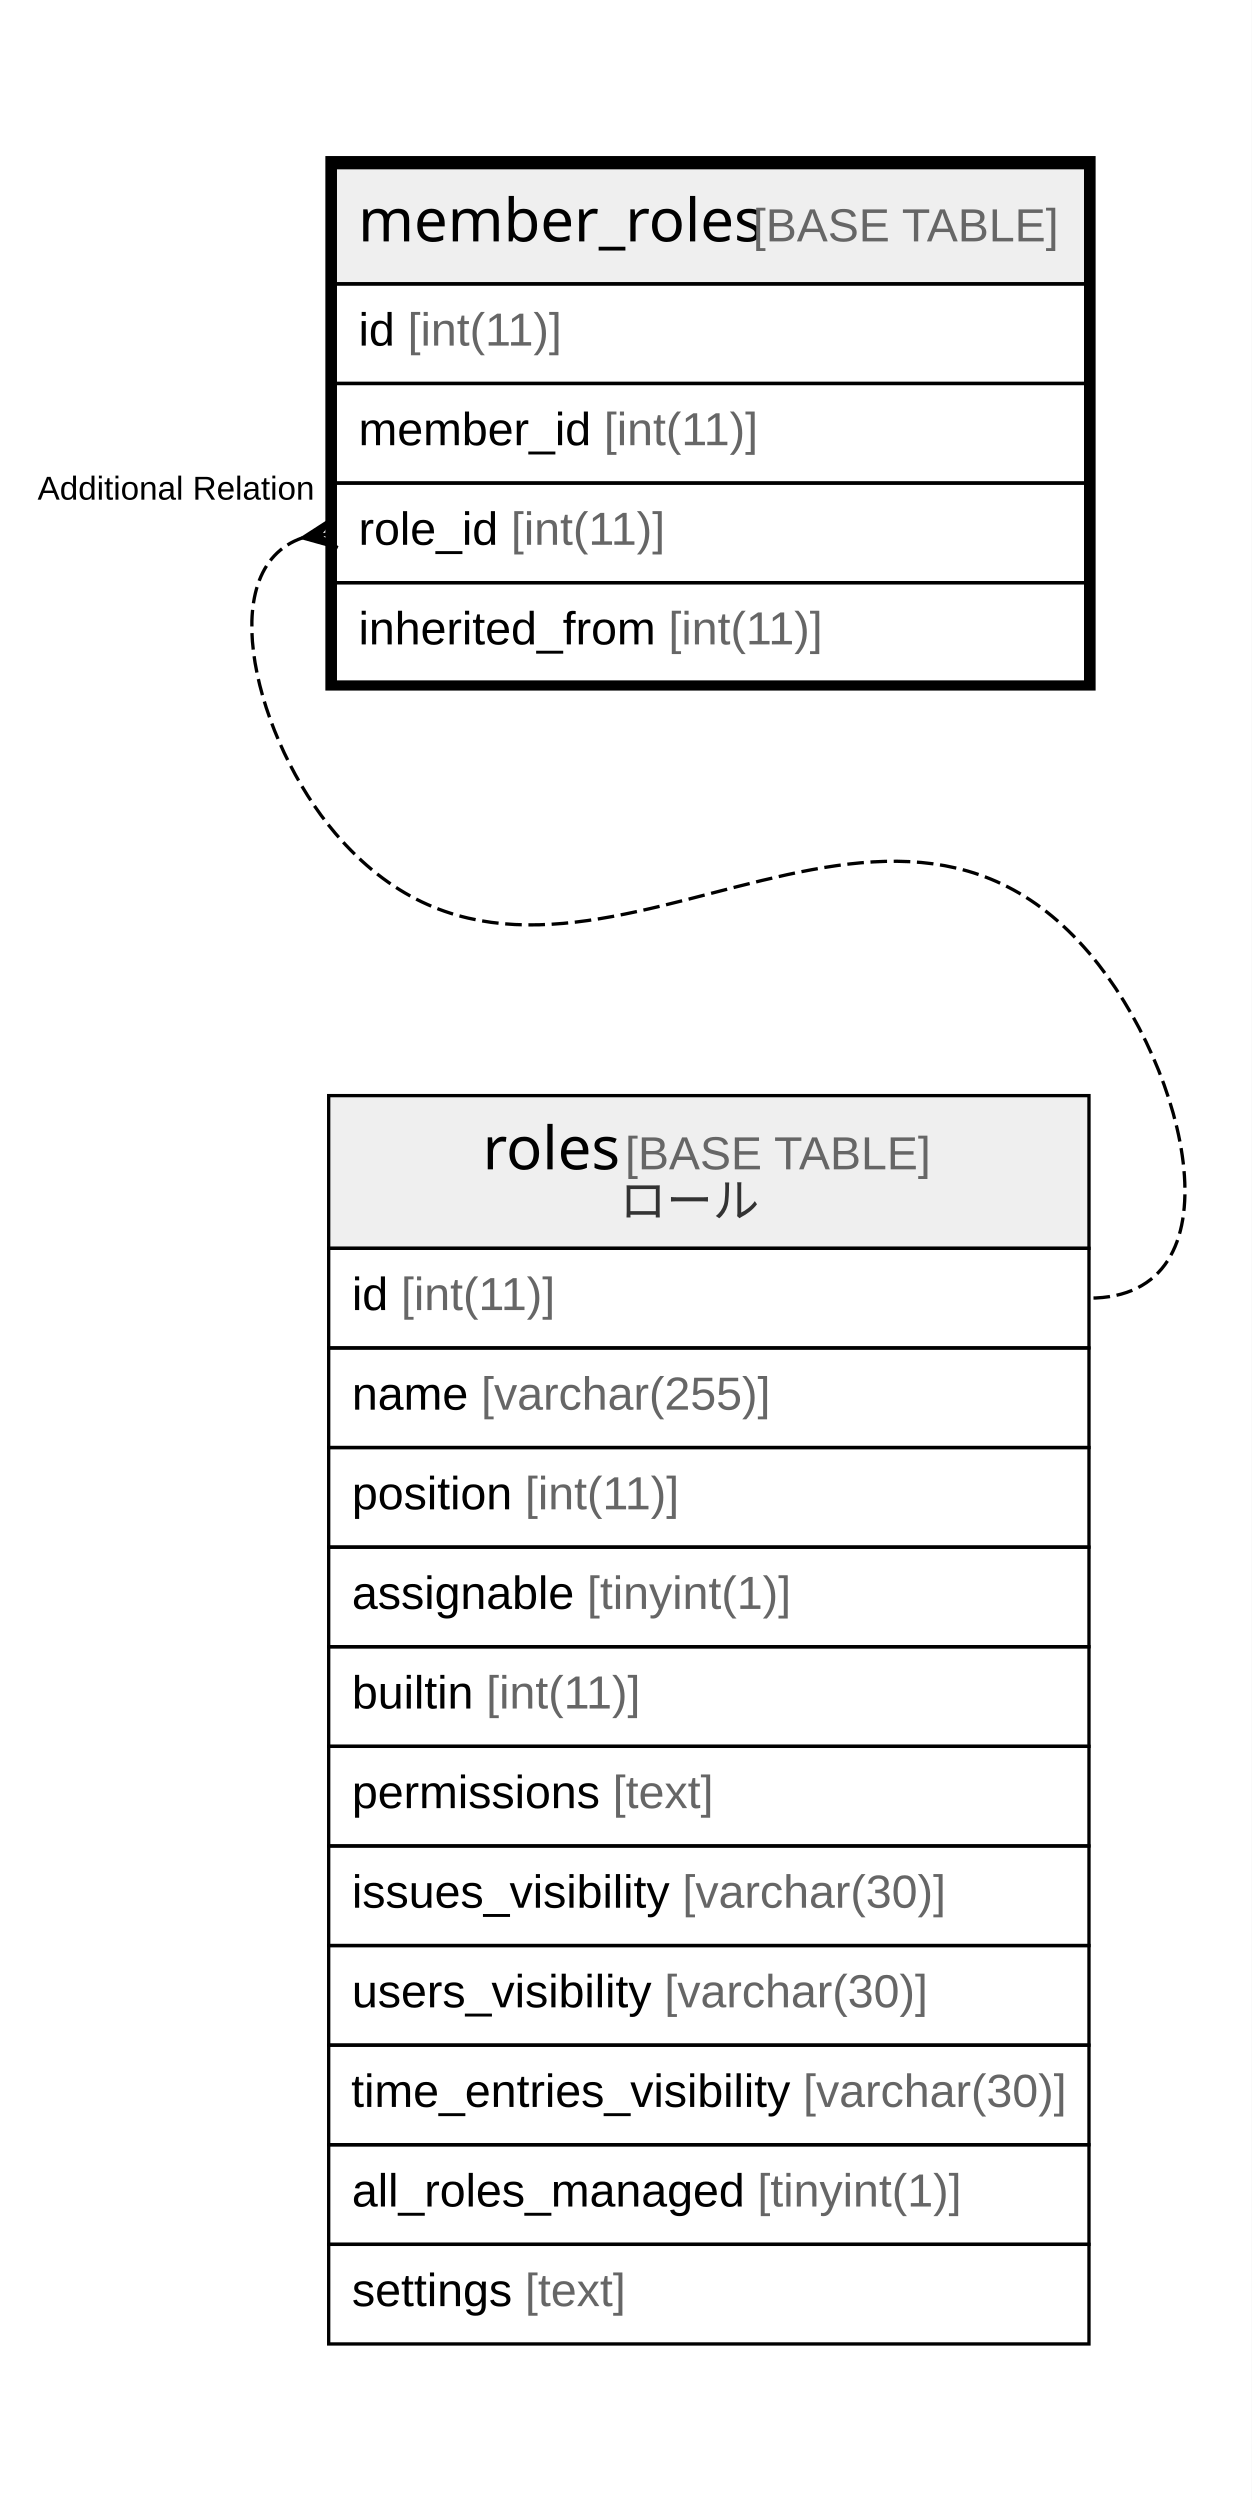
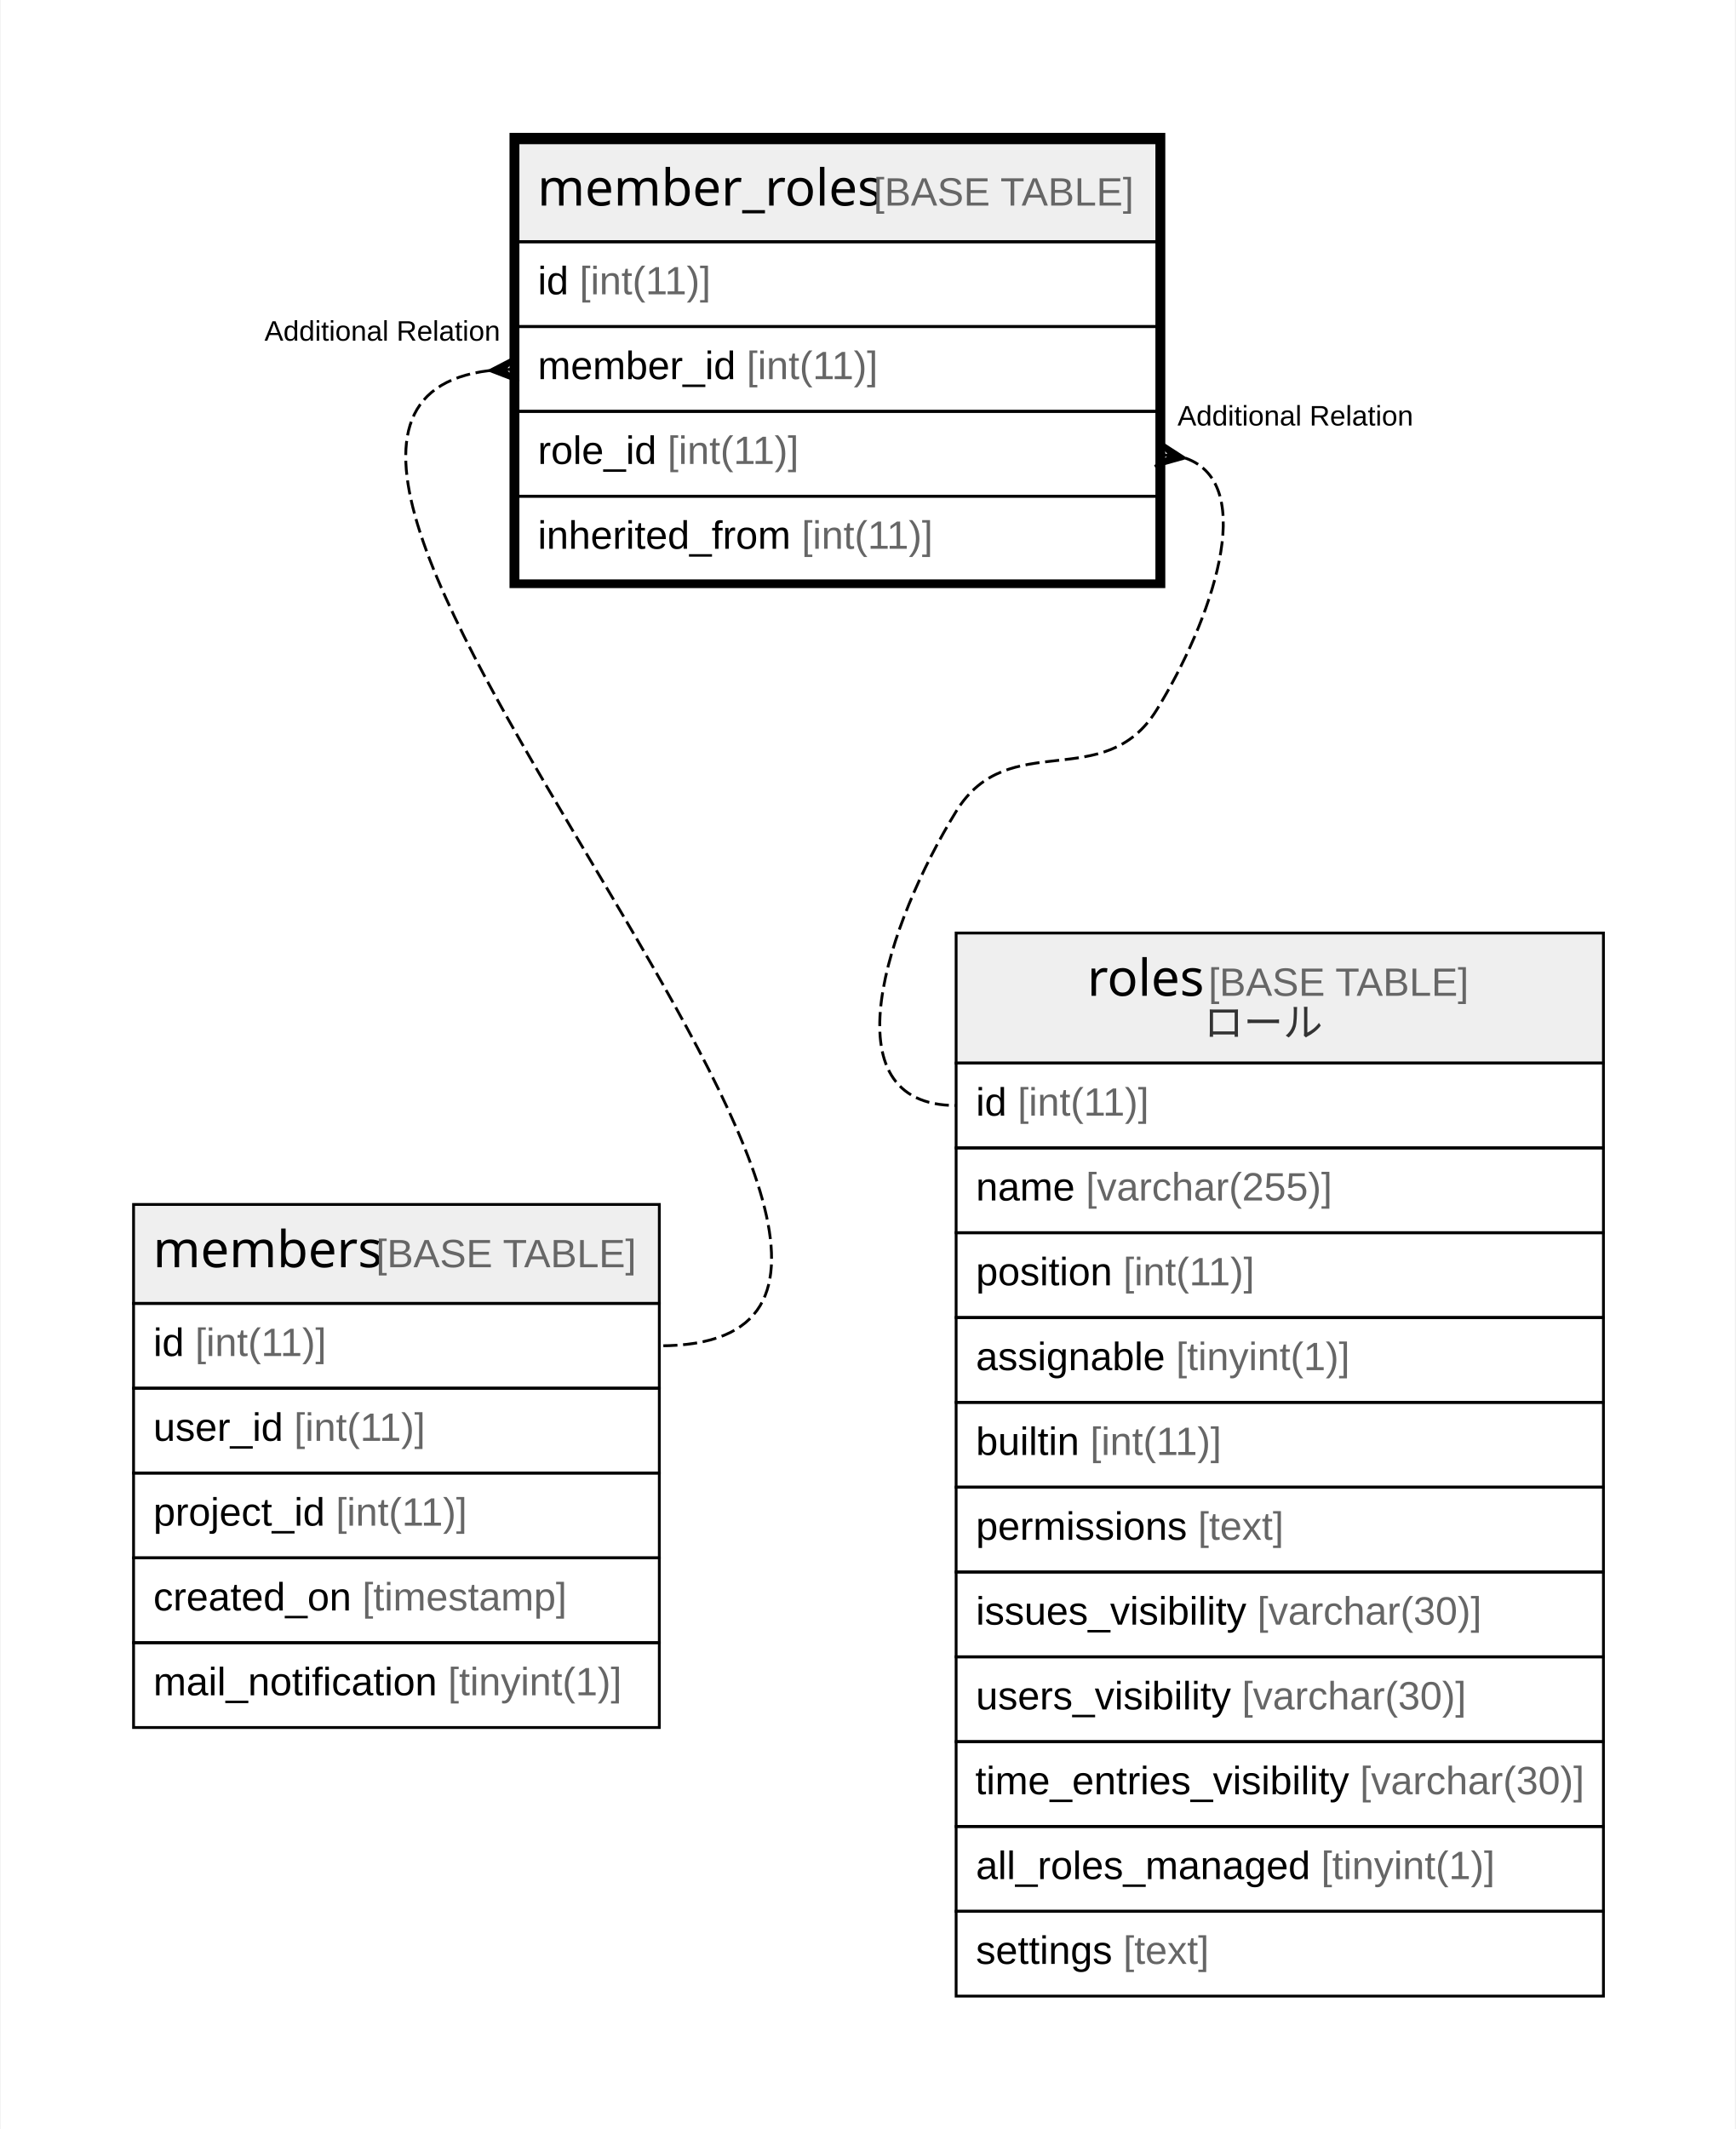
- <svg xmlns="http://www.w3.org/2000/svg" width="377pt" height="753pt" viewBox="0.00 0.00 377.00 753.00">
+ <svg xmlns="http://www.w3.org/2000/svg" width="614pt" height="753pt" viewBox="0.00 0.00 613.50 753.00">
  <g id="graph0" class="graph" transform="scale(1 1) rotate(0) translate(4 749)">
-     <polygon fill="#ffffff" stroke="transparent" points="-4,4 -4,-749 373,-749 373,4 -4,4" />
+     <polygon fill="#ffffff" stroke="transparent" points="-4,4 -4,-749 609.5,-749 609.5,4 -4,4" />
    <g id="node1" class="node">
-       <polygon fill="#efefef" stroke="transparent" points="97,-663.5 97,-698.5 323,-698.5 323,-663.5 97,-663.5" />
-       <polygon fill="none" stroke="#000000" points="97,-663.5 97,-698.5 323,-698.5 323,-663.5 97,-663.5" />
-       <text text-anchor="start" x="103.873" y="-676.3" font-family="Arial Bold" font-size="18.00" fill="#000000">member_roles</text>
-       <text text-anchor="start" x="218.873" y="-676.3" font-family="Arial" font-size="14.00" fill="#000000"> </text>
-       <text text-anchor="start" x="222.764" y="-676.3" font-family="Arial" font-size="14.00" fill="#666666">[BASE TABLE]</text>
-       <polygon fill="none" stroke="#000000" points="97,-633.5 97,-663.5 323,-663.5 323,-633.5 97,-633.5" />
-       <text text-anchor="start" x="104" y="-644.9" font-family="Arial" font-size="14.00" fill="#000000">id </text>
-       <text text-anchor="start" x="118.78" y="-644.9" font-family="Arial" font-size="14.00" fill="#666666">[int(11)]</text>
-       <polygon fill="none" stroke="#000000" points="97,-603.5 97,-633.5 323,-633.5 323,-603.5 97,-603.5" />
-       <text text-anchor="start" x="104" y="-614.9" font-family="Arial" font-size="14.00" fill="#000000">member_id </text>
-       <text text-anchor="start" x="177.892" y="-614.9" font-family="Arial" font-size="14.00" fill="#666666">[int(11)]</text>
-       <polygon fill="none" stroke="#000000" points="97,-573.5 97,-603.5 323,-603.5 323,-573.5 97,-573.5" />
-       <text text-anchor="start" x="104" y="-584.9" font-family="Arial" font-size="14.00" fill="#000000">role_id </text>
-       <text text-anchor="start" x="149.895" y="-584.9" font-family="Arial" font-size="14.00" fill="#666666">[int(11)]</text>
-       <polygon fill="none" stroke="#000000" points="97,-543.5 97,-573.5 323,-573.5 323,-543.5 97,-543.5" />
-       <text text-anchor="start" x="104" y="-554.9" font-family="Arial" font-size="14.00" fill="#000000">inherited_from </text>
-       <text text-anchor="start" x="197.345" y="-554.9" font-family="Arial" font-size="14.00" fill="#666666">[int(11)]</text>
-       <polygon fill="none" stroke="#000000" stroke-width="3" points="95.5,-542.5 95.5,-700.5 324.5,-700.5 324.5,-542.5 95.5,-542.5" />
+       <polygon fill="#efefef" stroke="transparent" points="179,-663.5 179,-698.5 405,-698.5 405,-663.5 179,-663.5" />
+       <polygon fill="none" stroke="#000000" points="179,-663.5 179,-698.5 405,-698.5 405,-663.5 179,-663.5" />
+       <text text-anchor="start" x="185.873" y="-676.3" font-family="Arial Bold" font-size="18.00" fill="#000000">member_roles</text>
+       <text text-anchor="start" x="300.873" y="-676.3" font-family="Arial" font-size="14.00" fill="#000000"> </text>
+       <text text-anchor="start" x="304.764" y="-676.3" font-family="Arial" font-size="14.00" fill="#666666">[BASE TABLE]</text>
+       <polygon fill="none" stroke="#000000" points="179,-633.5 179,-663.5 405,-663.5 405,-633.5 179,-633.5" />
+       <text text-anchor="start" x="186" y="-644.9" font-family="Arial" font-size="14.00" fill="#000000">id </text>
+       <text text-anchor="start" x="200.78" y="-644.9" font-family="Arial" font-size="14.00" fill="#666666">[int(11)]</text>
+       <polygon fill="none" stroke="#000000" points="179,-603.5 179,-633.5 405,-633.5 405,-603.5 179,-603.5" />
+       <text text-anchor="start" x="186" y="-614.9" font-family="Arial" font-size="14.00" fill="#000000">member_id </text>
+       <text text-anchor="start" x="259.892" y="-614.9" font-family="Arial" font-size="14.00" fill="#666666">[int(11)]</text>
+       <polygon fill="none" stroke="#000000" points="179,-573.5 179,-603.5 405,-603.5 405,-573.5 179,-573.5" />
+       <text text-anchor="start" x="186" y="-584.9" font-family="Arial" font-size="14.00" fill="#000000">role_id </text>
+       <text text-anchor="start" x="231.895" y="-584.9" font-family="Arial" font-size="14.00" fill="#666666">[int(11)]</text>
+       <polygon fill="none" stroke="#000000" points="179,-543.5 179,-573.5 405,-573.5 405,-543.5 179,-543.5" />
+       <text text-anchor="start" x="186" y="-554.9" font-family="Arial" font-size="14.00" fill="#000000">inherited_from </text>
+       <text text-anchor="start" x="279.345" y="-554.9" font-family="Arial" font-size="14.00" fill="#666666">[int(11)]</text>
+       <polygon fill="none" stroke="#000000" stroke-width="3" points="177.5,-542.5 177.5,-700.5 406.5,-700.5 406.5,-542.5 177.5,-542.5" />
    </g>
    <g id="node2" class="node">
-       <polygon fill="#efefef" stroke="transparent" points="95,-373 95,-419 324,-419 324,-373 95,-373" />
-       <polygon fill="none" stroke="#000000" points="95,-373 95,-419 324,-419 324,-373 95,-373" />
-       <text text-anchor="start" x="141.374" y="-396.8" font-family="Arial Bold" font-size="18.00" fill="#000000">roles</text>
-       <text text-anchor="start" x="180.373" y="-396.8" font-family="Arial" font-size="14.00" fill="#000000"> </text>
-       <text text-anchor="start" x="184.263" y="-396.8" font-family="Arial" font-size="14.00" fill="#666666">[BASE TABLE]</text>
-       <text text-anchor="start" x="182.675" y="-382.4" font-family="Arial" font-size="14.00" fill="#333333">ロール</text>
-       <polygon fill="none" stroke="#000000" points="95,-343 95,-373 324,-373 324,-343 95,-343" />
-       <text text-anchor="start" x="102" y="-354.4" font-family="Arial" font-size="14.00" fill="#000000">id </text>
-       <text text-anchor="start" x="116.78" y="-354.4" font-family="Arial" font-size="14.00" fill="#666666">[int(11)]</text>
-       <polygon fill="none" stroke="#000000" points="95,-313 95,-343 324,-343 324,-313 95,-313" />
-       <text text-anchor="start" x="102" y="-324.4" font-family="Arial" font-size="14.00" fill="#000000">name </text>
-       <text text-anchor="start" x="140.899" y="-324.4" font-family="Arial" font-size="14.00" fill="#666666">[varchar(255)]</text>
-       <polygon fill="none" stroke="#000000" points="95,-283 95,-313 324,-313 324,-283 95,-283" />
-       <text text-anchor="start" x="102" y="-294.4" font-family="Arial" font-size="14.00" fill="#000000">position </text>
-       <text text-anchor="start" x="154.125" y="-294.4" font-family="Arial" font-size="14.00" fill="#666666">[int(11)]</text>
-       <polygon fill="none" stroke="#000000" points="95,-253 95,-283 324,-283 324,-253 95,-253" />
-       <text text-anchor="start" x="102" y="-264.4" font-family="Arial" font-size="14.00" fill="#000000">assignable </text>
-       <text text-anchor="start" x="172.799" y="-264.4" font-family="Arial" font-size="14.00" fill="#666666">[tinyint(1)]</text>
-       <polygon fill="none" stroke="#000000" points="95,-223 95,-253 324,-253 324,-223 95,-223" />
-       <text text-anchor="start" x="102" y="-234.4" font-family="Arial" font-size="14.00" fill="#000000">builtin </text>
-       <text text-anchor="start" x="142.449" y="-234.4" font-family="Arial" font-size="14.00" fill="#666666">[int(11)]</text>
-       <polygon fill="none" stroke="#000000" points="95,-193 95,-223 324,-223 324,-193 95,-193" />
-       <text text-anchor="start" x="102" y="-204.4" font-family="Arial" font-size="14.00" fill="#000000">permissions </text>
-       <text text-anchor="start" x="180.555" y="-204.4" font-family="Arial" font-size="14.00" fill="#666666">[text]</text>
-       <polygon fill="none" stroke="#000000" points="95,-163 95,-193 324,-193 324,-163 95,-163" />
-       <text text-anchor="start" x="102" y="-174.4" font-family="Arial" font-size="14.00" fill="#000000">issues_visibility </text>
-       <text text-anchor="start" x="201.551" y="-174.4" font-family="Arial" font-size="14.00" fill="#666666">[varchar(30)]</text>
-       <polygon fill="none" stroke="#000000" points="95,-133 95,-163 324,-163 324,-133 95,-133" />
-       <text text-anchor="start" x="102" y="-144.4" font-family="Arial" font-size="14.00" fill="#000000">users_visibility </text>
-       <text text-anchor="start" x="196.105" y="-144.4" font-family="Arial" font-size="14.00" fill="#666666">[varchar(30)]</text>
-       <polygon fill="none" stroke="#000000" points="95,-103 95,-133 324,-133 324,-103 95,-103" />
-       <text text-anchor="start" x="101.778" y="-114.4" font-family="Arial" font-size="14.00" fill="#000000">time_entries_visibility </text>
-       <text text-anchor="start" x="237.886" y="-114.4" font-family="Arial" font-size="14.00" fill="#666666">[varchar(30)]</text>
-       <polygon fill="none" stroke="#000000" points="95,-73 95,-103 324,-103 324,-73 95,-73" />
-       <text text-anchor="start" x="102" y="-84.4" font-family="Arial" font-size="14.00" fill="#000000">all_roles_managed </text>
-       <text text-anchor="start" x="224.14" y="-84.4" font-family="Arial" font-size="14.00" fill="#666666">[tinyint(1)]</text>
-       <polygon fill="none" stroke="#000000" points="95,-43 95,-73 324,-73 324,-43 95,-43" />
-       <text text-anchor="start" x="102" y="-54.4" font-family="Arial" font-size="14.00" fill="#000000">settings </text>
-       <text text-anchor="start" x="154.126" y="-54.4" font-family="Arial" font-size="14.00" fill="#666666">[text]</text>
+       <polygon fill="#efefef" stroke="transparent" points="43,-288 43,-323 229,-323 229,-288 43,-288" />
+       <polygon fill="none" stroke="#000000" points="43,-288 43,-323 229,-323 229,-288 43,-288" />
+       <text text-anchor="start" x="49.876" y="-300.8" font-family="Arial Bold" font-size="18.00" fill="#000000">members</text>
+       <text text-anchor="start" x="124.871" y="-300.8" font-family="Arial" font-size="14.00" fill="#000000"> </text>
+       <text text-anchor="start" x="128.761" y="-300.8" font-family="Arial" font-size="14.00" fill="#666666">[BASE TABLE]</text>
+       <polygon fill="none" stroke="#000000" points="43,-258 43,-288 229,-288 229,-258 43,-258" />
+       <text text-anchor="start" x="50" y="-269.4" font-family="Arial" font-size="14.00" fill="#000000">id </text>
+       <text text-anchor="start" x="64.78" y="-269.4" font-family="Arial" font-size="14.00" fill="#666666">[int(11)]</text>
+       <polygon fill="none" stroke="#000000" points="43,-228 43,-258 229,-258 229,-228 43,-228" />
+       <text text-anchor="start" x="50" y="-239.4" font-family="Arial" font-size="14.00" fill="#000000">user_id </text>
+       <text text-anchor="start" x="99.788" y="-239.4" font-family="Arial" font-size="14.00" fill="#666666">[int(11)]</text>
+       <polygon fill="none" stroke="#000000" points="43,-198 43,-228 229,-228 229,-198 43,-198" />
+       <text text-anchor="start" x="50" y="-209.4" font-family="Arial" font-size="14.00" fill="#000000">project_id </text>
+       <text text-anchor="start" x="114.568" y="-209.4" font-family="Arial" font-size="14.00" fill="#666666">[int(11)]</text>
+       <polygon fill="none" stroke="#000000" points="43,-168 43,-198 229,-198 229,-168 43,-168" />
+       <text text-anchor="start" x="50" y="-179.4" font-family="Arial" font-size="14.00" fill="#000000">created_on </text>
+       <text text-anchor="start" x="123.92" y="-179.4" font-family="Arial" font-size="14.00" fill="#666666">[timestamp]</text>
+       <polygon fill="none" stroke="#000000" points="43,-138 43,-168 229,-168 229,-138 43,-138" />
+       <text text-anchor="start" x="50" y="-149.4" font-family="Arial" font-size="14.00" fill="#000000">mail_notification </text>
+       <text text-anchor="start" x="154.234" y="-149.4" font-family="Arial" font-size="14.00" fill="#666666">[tinyint(1)]</text>
    </g>
    <g id="edge1" class="edge">
-       <path fill="none" stroke="#000000" stroke-dasharray="5,2" d="M87.085,-586.994C59.528,-577.524 73.329,-525.72 97,-498 163.333,-420.318 257.667,-539.682 324,-462 354.015,-426.849 370.222,-358 324,-358" />
-       <polygon fill="#000000" stroke="#000000" points="87.113,-586.998 96.324,-592.949 92.057,-587.749 97,-588.5 97,-588.5 97,-588.5 92.057,-587.749 97.676,-584.051 87.113,-586.998 87.113,-586.998" />
-       <text text-anchor="start" x="7.324" y="-598.5" font-family="Arial" font-size="10.00" fill="#000000">Additional Relation</text>
+       <path fill="none" stroke="#000000" stroke-dasharray="5,2" d="M168.927,-617.939C40.451,-602.495 380.519,-273 229,-273" />
+       <polygon fill="#000000" stroke="#000000" points="169.015,-617.944 178.75,-622.993 174.008,-618.222 179,-618.5 179,-618.5 179,-618.5 174.008,-618.222 179.25,-614.007 169.015,-617.944 169.015,-617.944" />
+       <text text-anchor="start" x="89.325" y="-628.5" font-family="Arial" font-size="10.00" fill="#000000">Additional Relation</text>
+     </g>
+     <g id="node3" class="node">
+       <polygon fill="#efefef" stroke="transparent" points="334,-373 334,-419 563,-419 563,-373 334,-373" />
+       <polygon fill="none" stroke="#000000" points="334,-373 334,-419 563,-419 563,-373 334,-373" />
+       <text text-anchor="start" x="380.374" y="-396.8" font-family="Arial Bold" font-size="18.00" fill="#000000">roles</text>
+       <text text-anchor="start" x="419.373" y="-396.8" font-family="Arial" font-size="14.00" fill="#000000"> </text>
+       <text text-anchor="start" x="423.263" y="-396.8" font-family="Arial" font-size="14.00" fill="#666666">[BASE TABLE]</text>
+       <text text-anchor="start" x="421.675" y="-382.4" font-family="Arial" font-size="14.00" fill="#333333">ロール</text>
+       <polygon fill="none" stroke="#000000" points="334,-343 334,-373 563,-373 563,-343 334,-343" />
+       <text text-anchor="start" x="341" y="-354.4" font-family="Arial" font-size="14.00" fill="#000000">id </text>
+       <text text-anchor="start" x="355.78" y="-354.4" font-family="Arial" font-size="14.00" fill="#666666">[int(11)]</text>
+       <polygon fill="none" stroke="#000000" points="334,-313 334,-343 563,-343 563,-313 334,-313" />
+       <text text-anchor="start" x="341" y="-324.4" font-family="Arial" font-size="14.00" fill="#000000">name </text>
+       <text text-anchor="start" x="379.899" y="-324.4" font-family="Arial" font-size="14.00" fill="#666666">[varchar(255)]</text>
+       <polygon fill="none" stroke="#000000" points="334,-283 334,-313 563,-313 563,-283 334,-283" />
+       <text text-anchor="start" x="341" y="-294.4" font-family="Arial" font-size="14.00" fill="#000000">position </text>
+       <text text-anchor="start" x="393.125" y="-294.4" font-family="Arial" font-size="14.00" fill="#666666">[int(11)]</text>
+       <polygon fill="none" stroke="#000000" points="334,-253 334,-283 563,-283 563,-253 334,-253" />
+       <text text-anchor="start" x="341" y="-264.4" font-family="Arial" font-size="14.00" fill="#000000">assignable </text>
+       <text text-anchor="start" x="411.799" y="-264.4" font-family="Arial" font-size="14.00" fill="#666666">[tinyint(1)]</text>
+       <polygon fill="none" stroke="#000000" points="334,-223 334,-253 563,-253 563,-223 334,-223" />
+       <text text-anchor="start" x="341" y="-234.4" font-family="Arial" font-size="14.00" fill="#000000">builtin </text>
+       <text text-anchor="start" x="381.449" y="-234.4" font-family="Arial" font-size="14.00" fill="#666666">[int(11)]</text>
+       <polygon fill="none" stroke="#000000" points="334,-193 334,-223 563,-223 563,-193 334,-193" />
+       <text text-anchor="start" x="341" y="-204.4" font-family="Arial" font-size="14.00" fill="#000000">permissions </text>
+       <text text-anchor="start" x="419.555" y="-204.4" font-family="Arial" font-size="14.00" fill="#666666">[text]</text>
+       <polygon fill="none" stroke="#000000" points="334,-163 334,-193 563,-193 563,-163 334,-163" />
+       <text text-anchor="start" x="341" y="-174.4" font-family="Arial" font-size="14.00" fill="#000000">issues_visibility </text>
+       <text text-anchor="start" x="440.551" y="-174.4" font-family="Arial" font-size="14.00" fill="#666666">[varchar(30)]</text>
+       <polygon fill="none" stroke="#000000" points="334,-133 334,-163 563,-163 563,-133 334,-133" />
+       <text text-anchor="start" x="341" y="-144.4" font-family="Arial" font-size="14.00" fill="#000000">users_visibility </text>
+       <text text-anchor="start" x="435.105" y="-144.4" font-family="Arial" font-size="14.00" fill="#666666">[varchar(30)]</text>
+       <polygon fill="none" stroke="#000000" points="334,-103 334,-133 563,-133 563,-103 334,-103" />
+       <text text-anchor="start" x="340.778" y="-114.4" font-family="Arial" font-size="14.00" fill="#000000">time_entries_visibility </text>
+       <text text-anchor="start" x="476.886" y="-114.4" font-family="Arial" font-size="14.00" fill="#666666">[varchar(30)]</text>
+       <polygon fill="none" stroke="#000000" points="334,-73 334,-103 563,-103 563,-73 334,-73" />
+       <text text-anchor="start" x="341" y="-84.4" font-family="Arial" font-size="14.00" fill="#000000">all_roles_managed </text>
+       <text text-anchor="start" x="463.14" y="-84.4" font-family="Arial" font-size="14.00" fill="#666666">[tinyint(1)]</text>
+       <polygon fill="none" stroke="#000000" points="334,-43 334,-73 563,-73 563,-43 334,-43" />
+       <text text-anchor="start" x="341" y="-54.4" font-family="Arial" font-size="14.00" fill="#000000">settings </text>
+       <text text-anchor="start" x="393.126" y="-54.4" font-family="Arial" font-size="14.00" fill="#666666">[text]</text>
+     </g>
+     <g id="edge2" class="edge">
+       <path fill="none" stroke="#000000" stroke-dasharray="5,2" d="M415.138,-586.964C441.46,-577.728 423.994,-528.927 405,-498 386.484,-467.852 352.516,-492.148 334,-462 309.81,-422.613 287.778,-358 334,-358" />
+       <polygon fill="#000000" stroke="#000000" points="414.887,-587.002 404.326,-584.051 409.944,-587.751 405,-588.5 405,-588.5 405,-588.5 409.944,-587.751 405.674,-592.949 414.887,-587.002 414.887,-587.002" />
+       <text text-anchor="start" x="412.325" y="-598.5" font-family="Arial" font-size="10.00" fill="#000000">Additional Relation</text>
    </g>
  </g>
</svg>
